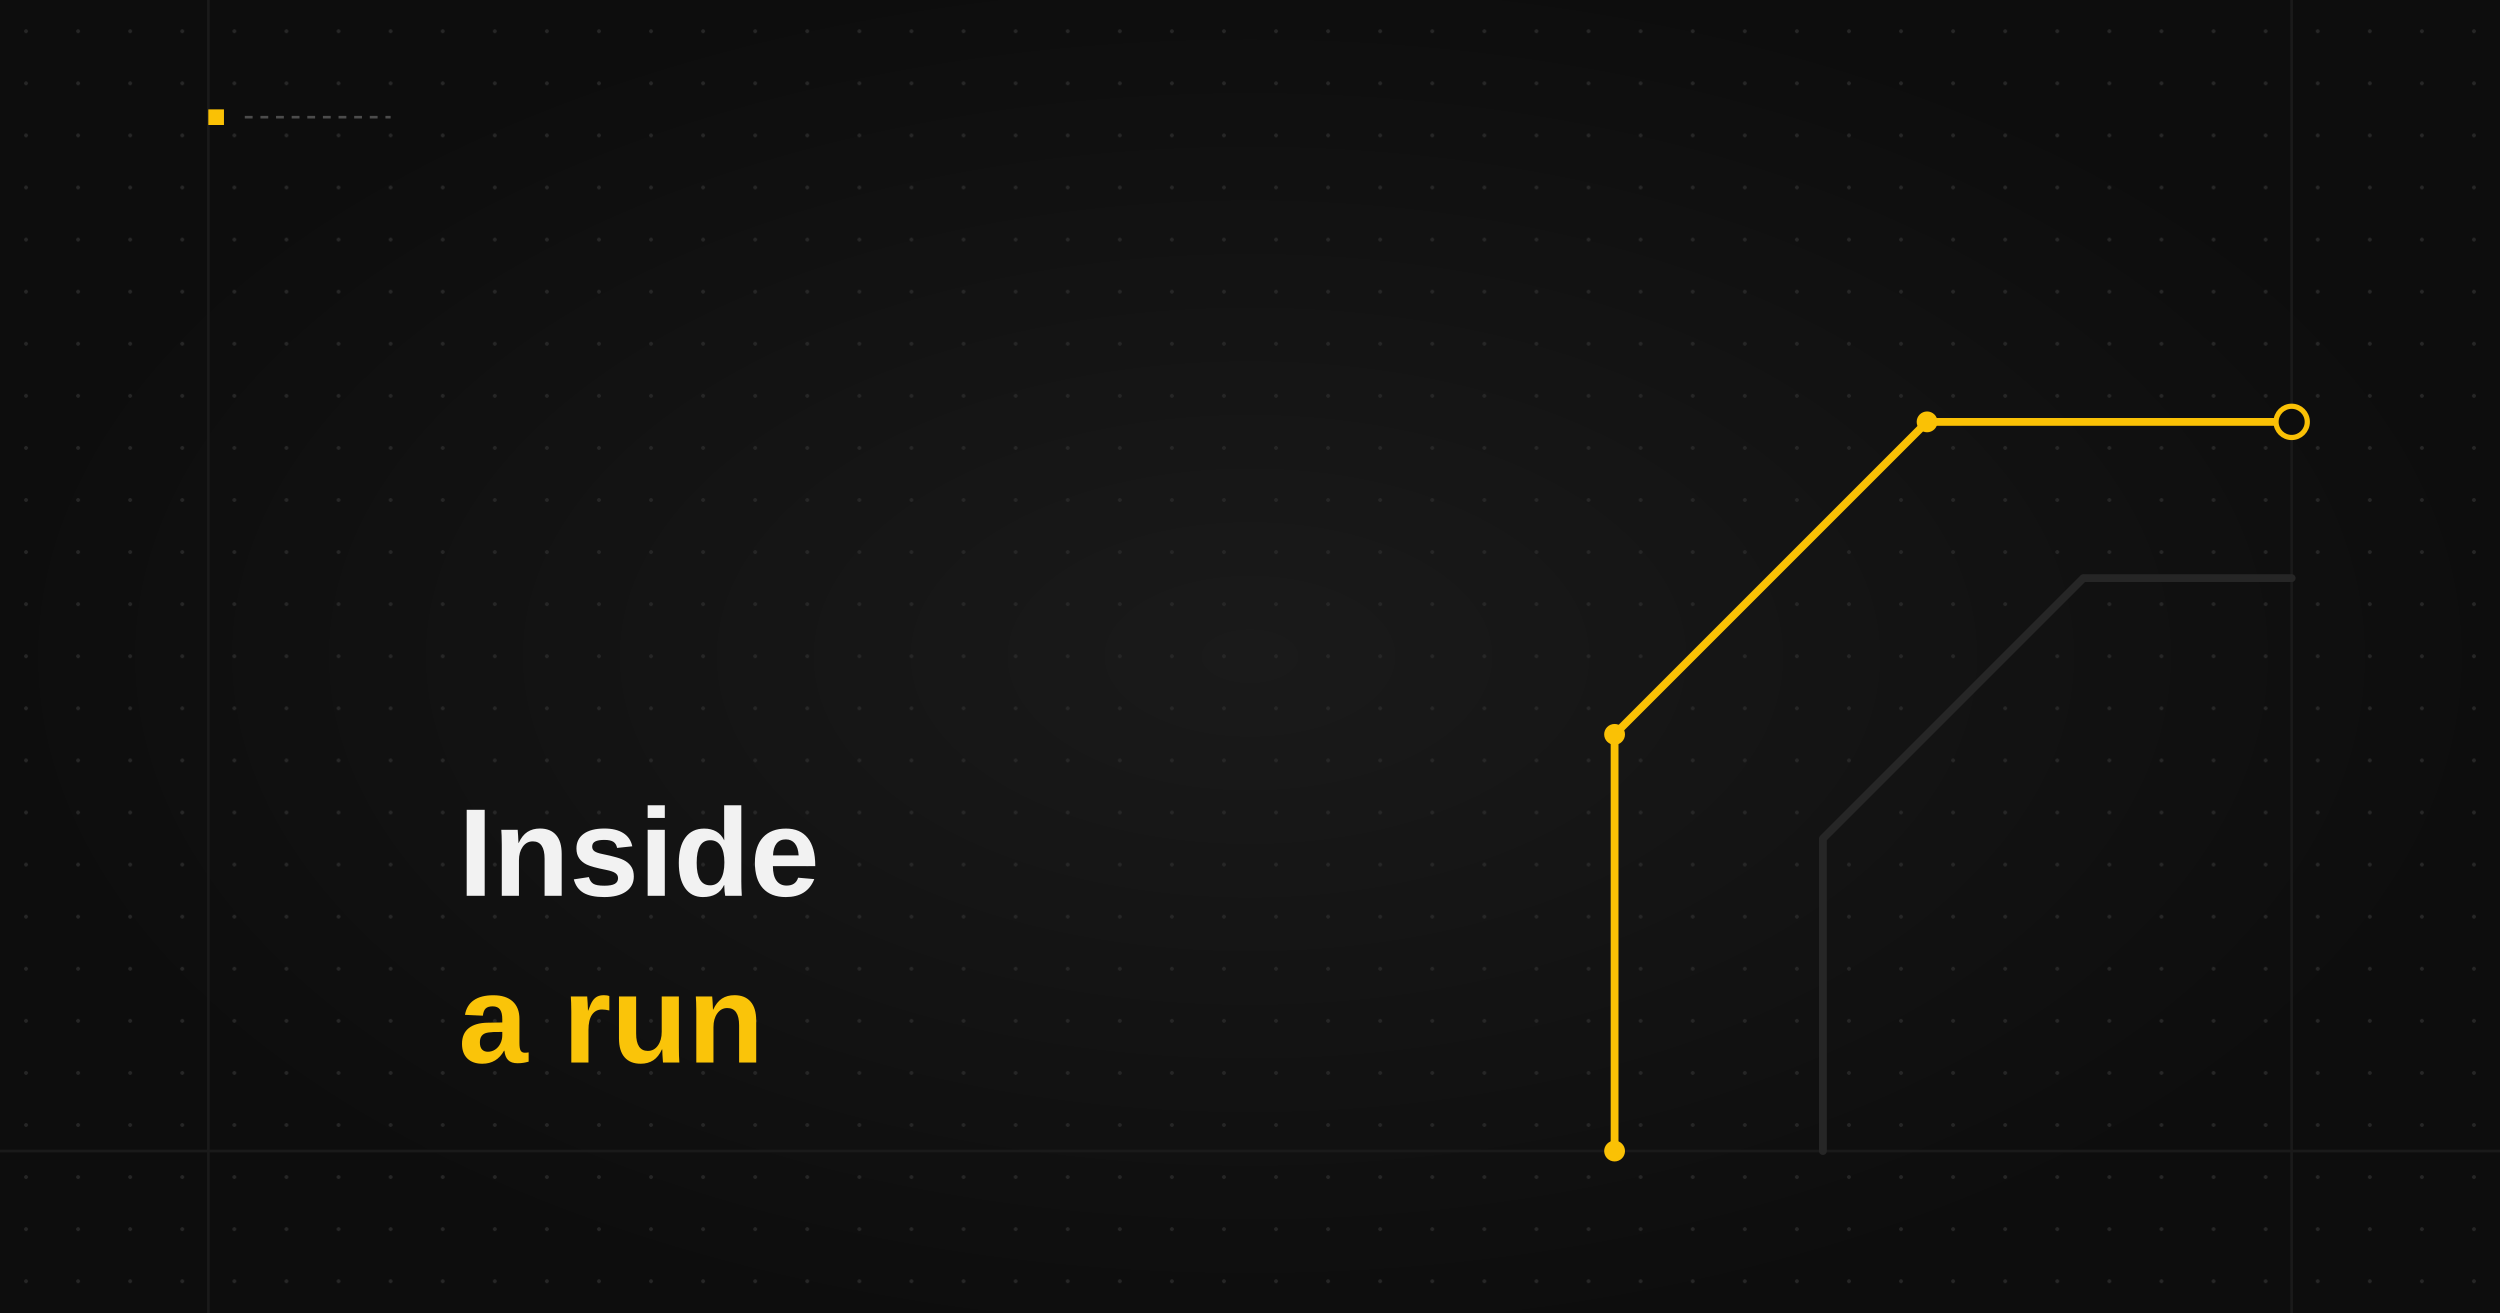
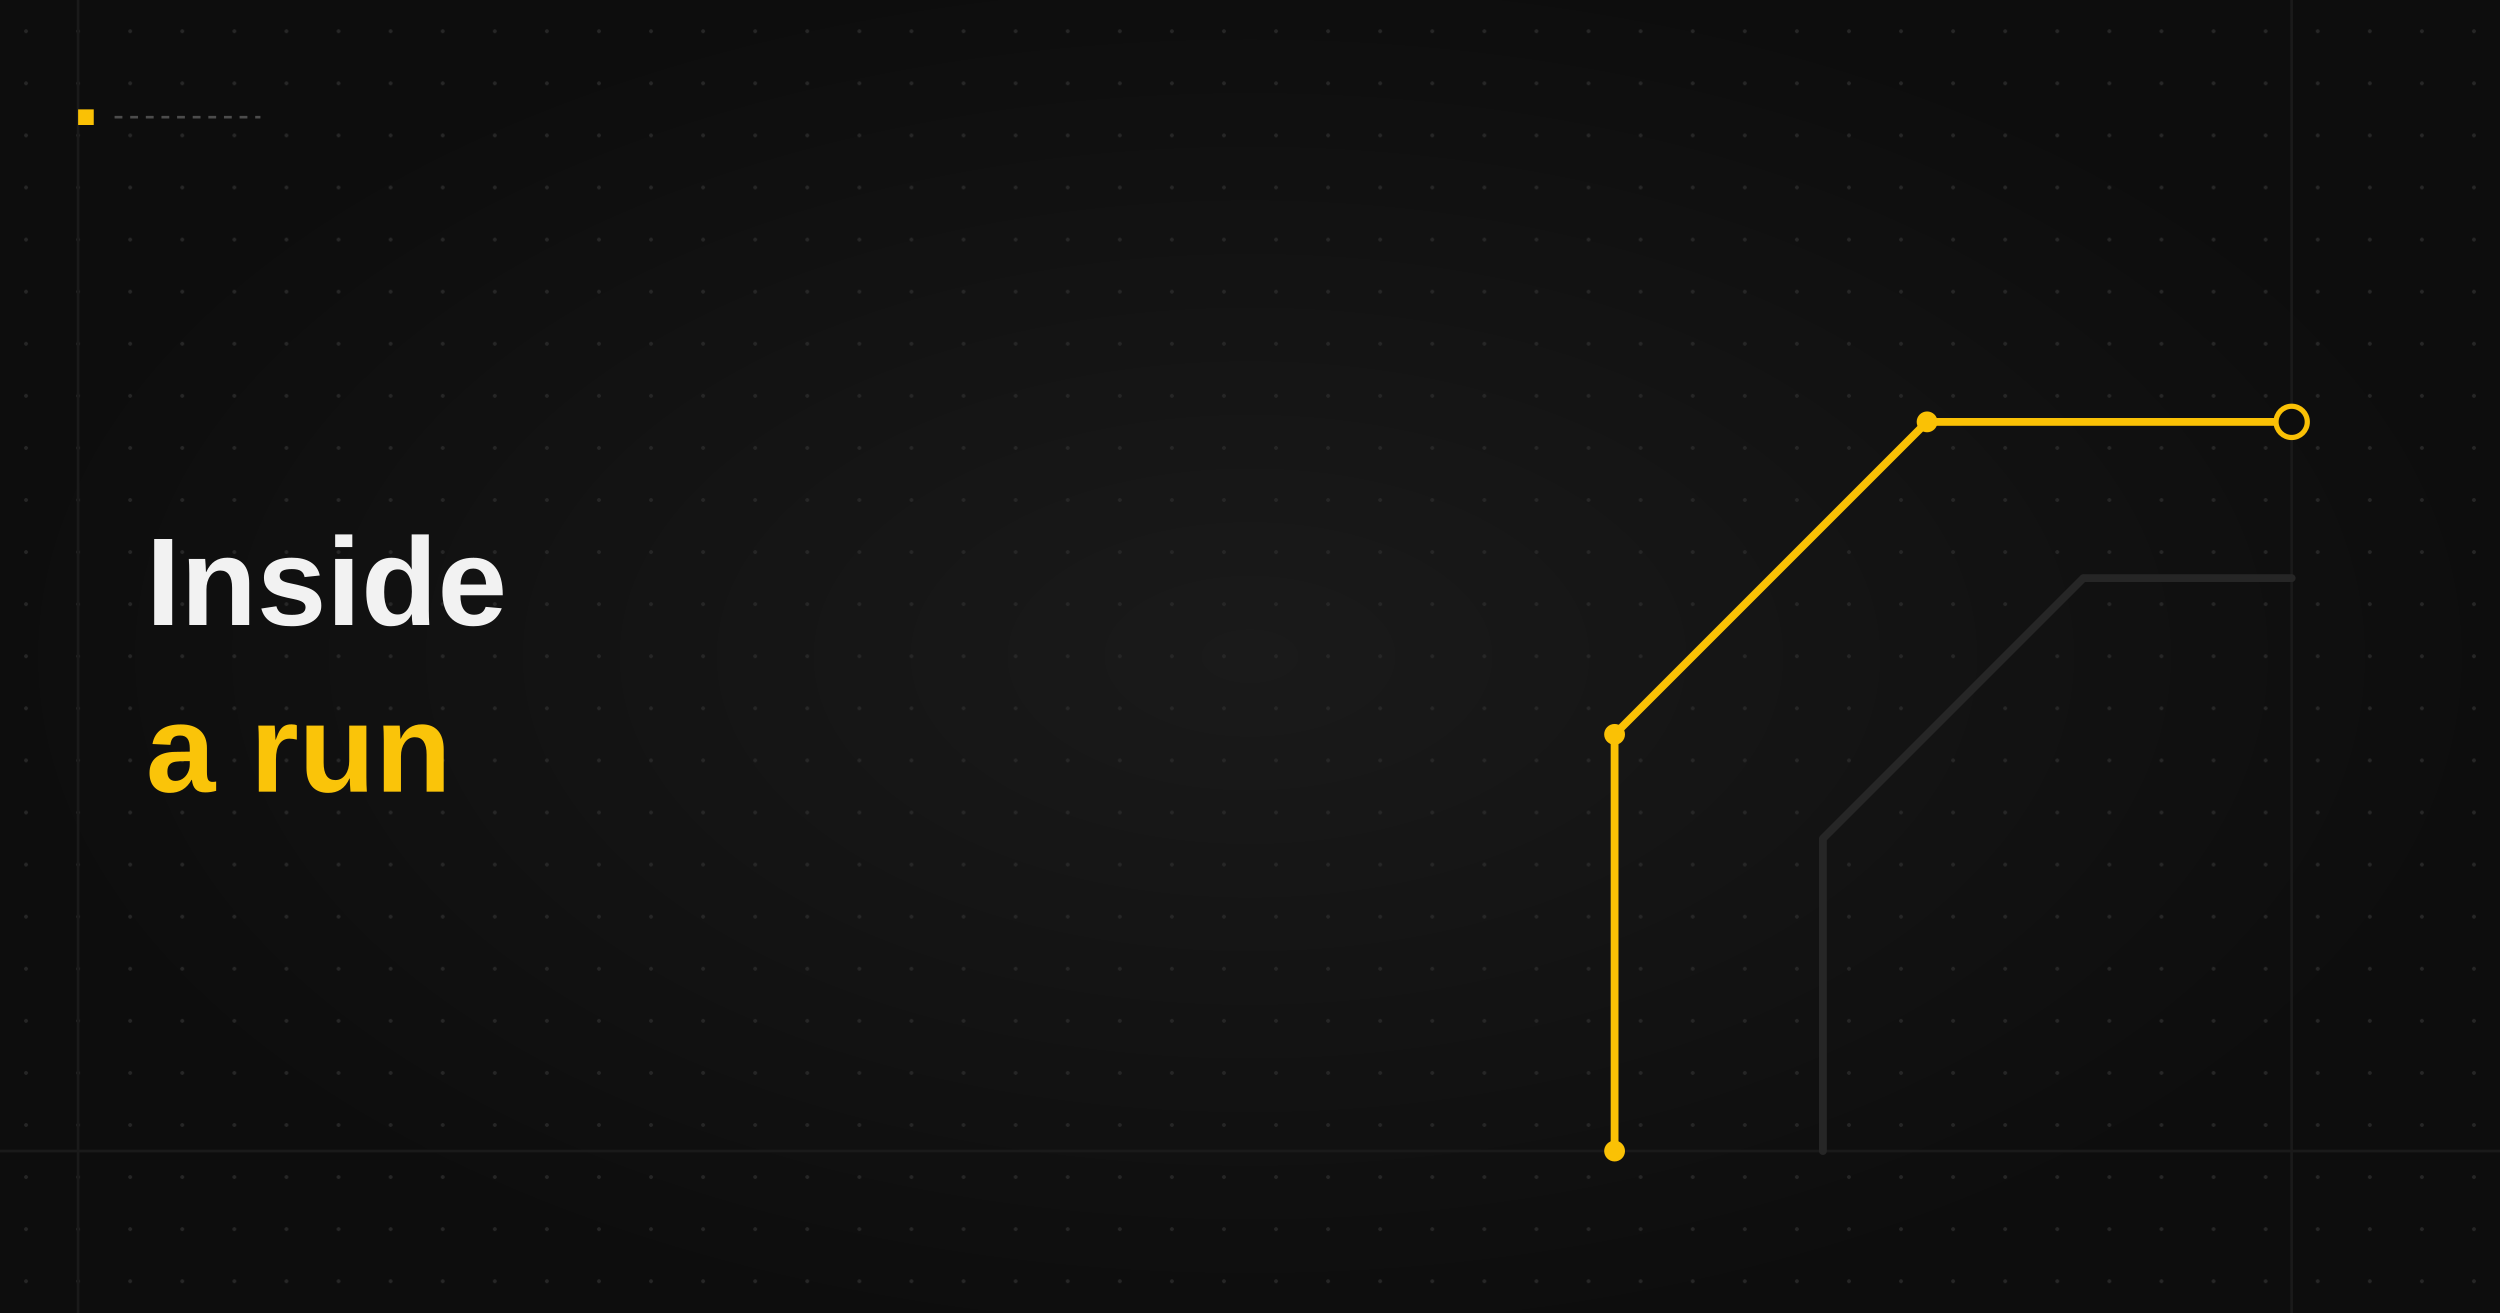
<svg xmlns="http://www.w3.org/2000/svg" width="1200" height="630" viewBox="0 0 1200 630">
  <defs>
    <pattern id="dot-grid" width="40" height="40" patternUnits="userSpaceOnUse">
      <circle cx="20" cy="20" r="1.5" fill="#262626" />
    </pattern>
    <radialGradient id="center-glow" cx="50%" cy="50%" r="50%">
      <stop offset="0%" stop-color="#1A1A1A" />
      <stop offset="100%" stop-color="#0D0D0D" />
    </radialGradient>
  </defs>
  <svg x="0" y="-22.5" width="1200" height="675" viewBox="0 0 1920 1080">
    <rect width="1920" height="1080" fill="url(#center-glow)" />
    <rect width="1920" height="1080" fill="url(#dot-grid)" />
-     <line x1="160" y1="0" x2="160" y2="1080" stroke="#1A1A1A" stroke-width="2" />
+     <line x1="60" y1="0" x2="60" y2="1080" stroke="#1A1A1A" stroke-width="2" />
    <line x1="1760" y1="0" x2="1760" y2="1080" stroke="#1A1A1A" stroke-width="2" />
    <line x1="0" y1="920" x2="1920" y2="920" stroke="#1A1A1A" stroke-width="2" />
    <g fill="none" stroke-linecap="round" stroke-linejoin="round">
      <path d="M 1400 920 L 1400 680 L 1600 480 L 1760 480" stroke="#262626" stroke-width="6" />
      <path d="M 1240 920 L 1240 600 L 1480 360 L 1760 360" stroke="hsl(46, 96%, 50%)" stroke-width="6" />
    </g>
    <circle cx="1240" cy="920" r="8" fill="hsl(46, 96%, 50%)" />
    <circle cx="1240" cy="600" r="8" fill="hsl(46, 96%, 50%)" />
    <circle cx="1480" cy="360" r="8" fill="hsl(46, 96%, 50%)" />
    <circle cx="1760" cy="360" r="12" fill="#0D0D0D" stroke="hsl(46, 96%, 50%)" stroke-width="4" />
-     <rect x="160" y="120" width="12" height="12" fill="hsl(46, 96%, 50%)" />
-     <line x1="188" y1="126" x2="300" y2="126" stroke="#4C4C4C" stroke-width="2" stroke-dasharray="6 6" />
+     <rect x="60" y="120" width="12" height="12" fill="hsl(46, 96%, 50%)" />
+     <line x1="88" y1="126" x2="200" y2="126" stroke="#4C4C4C" stroke-width="2" stroke-dasharray="6 6" />
  </svg>
-   <text x="220" y="430" font-family="Arial, sans-serif" font-size="60" font-weight="800" fill="#F2F2F2">Inside</text>
-   <text x="220" y="510" font-family="Arial, sans-serif" font-size="60" font-weight="800" fill="#FAC409">a run</text>
+   <text x="70" y="300" font-family="Arial, sans-serif" font-size="60" font-weight="800" fill="#F2F2F2">Inside</text>
+   <text x="70" y="380" font-family="Arial, sans-serif" font-size="60" font-weight="800" fill="#FAC409">a run</text>
</svg>
